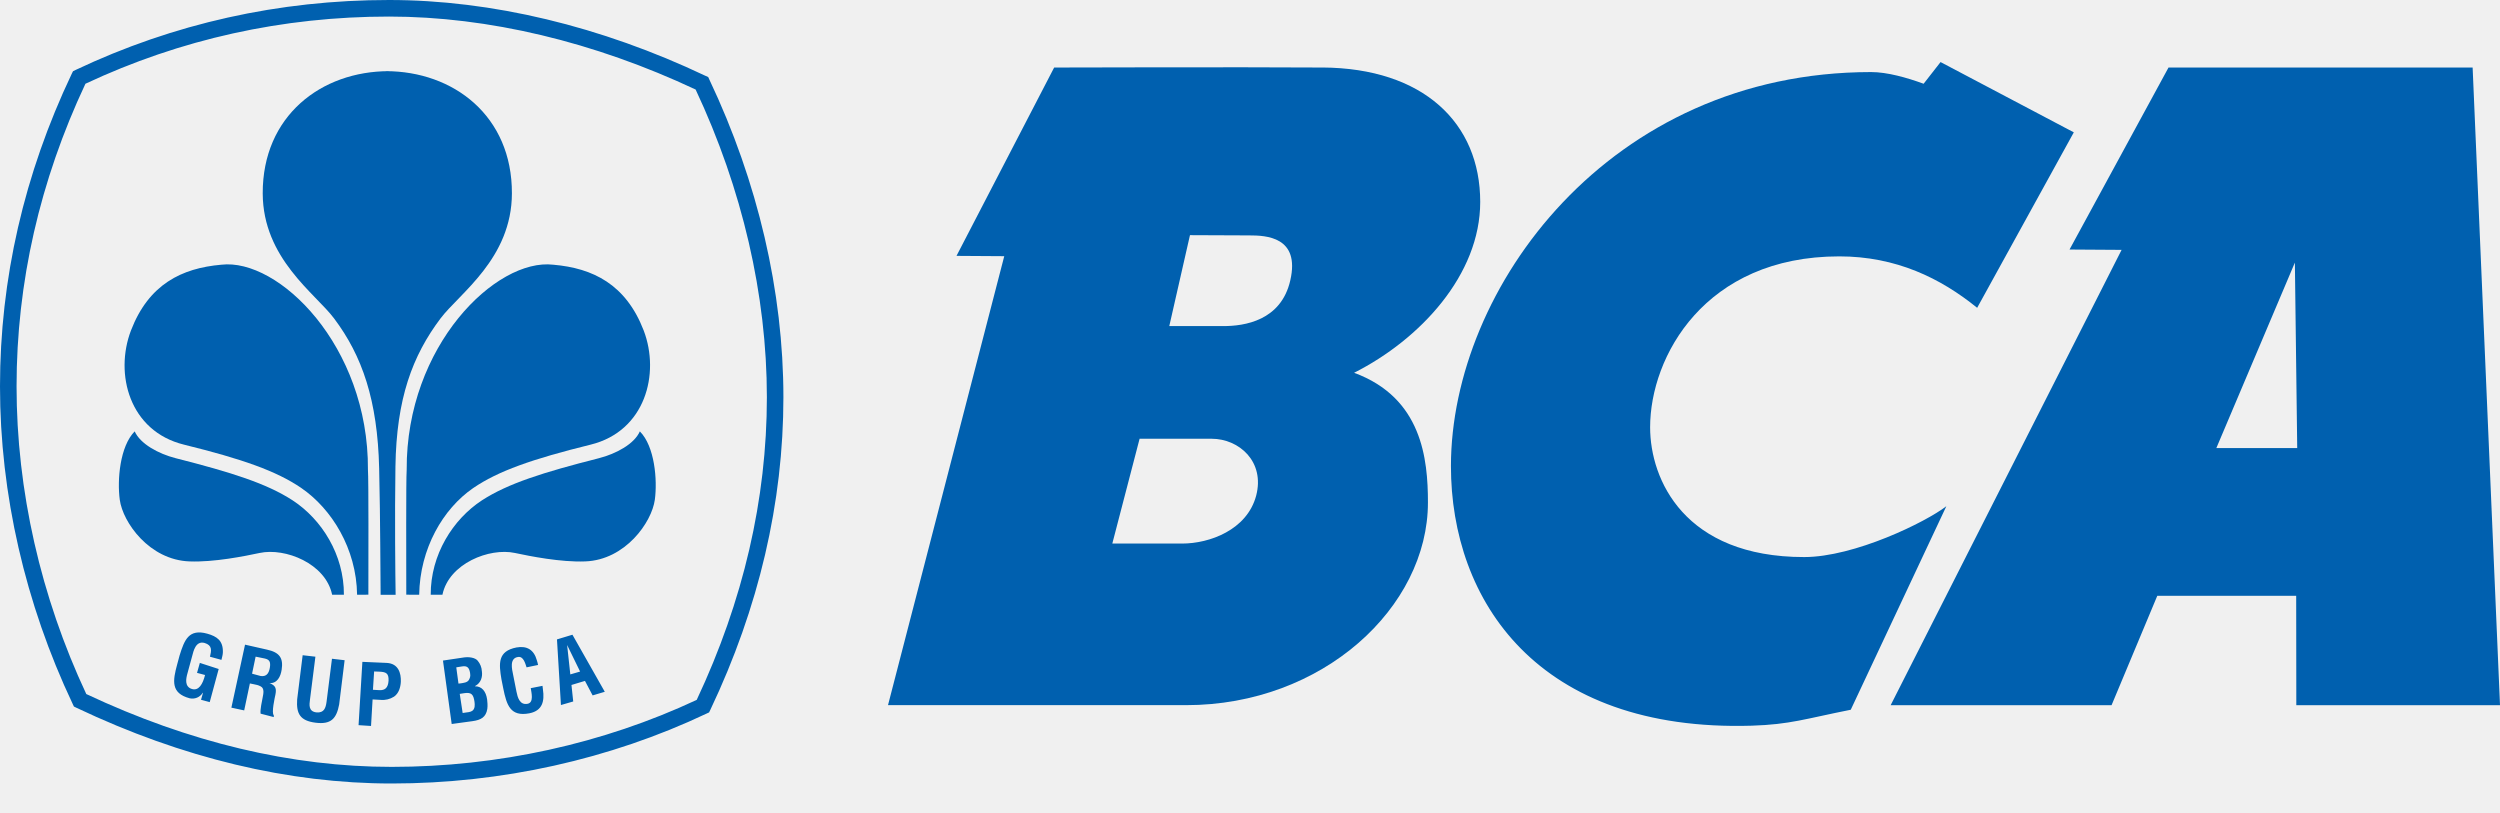
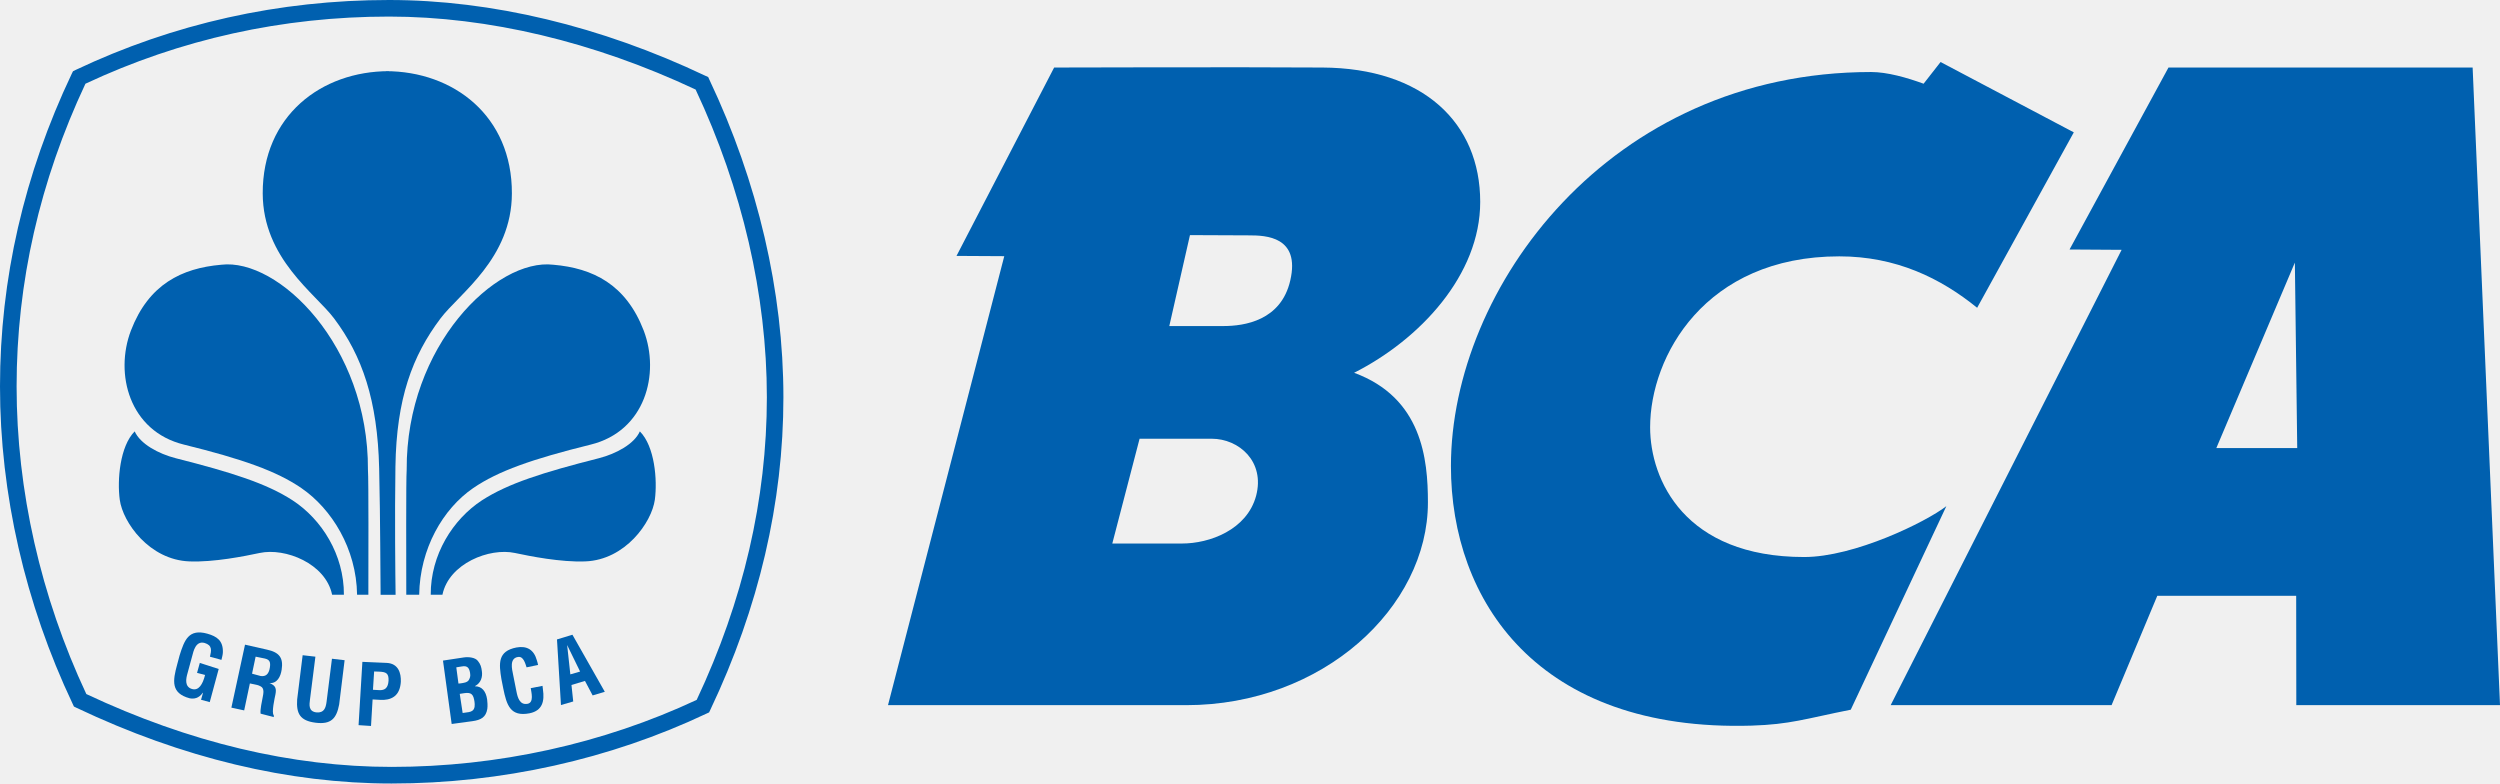
- <svg xmlns="http://www.w3.org/2000/svg" fill="none" viewBox="0 0 80 26" width="100%" height="100%">
-   <g fill="#0060AF" clip-path="url(#clip0_3802_10653)">
-     <path d="M11.788 19.03c0-.999.01-3.67-.014-3.999.022-3.974-2.868-6.778-4.694-6.56-1.263.11-2.322.625-2.89 2.107-.527 1.381-.056 3.218 1.695 3.65 1.874.462 2.967.847 3.759 1.39.97.666 1.762 1.937 1.783 3.414" />
-     <path d="M12.535 25.072c-3.302 0-6.697-.813-10.086-2.422l-.084-.041-.04-.085C.806 19.314 0 15.801 0 12.365c0-3.43.771-6.793 2.294-10l.042-.085.084-.042C5.556.752 8.93 0 12.45 0c3.279 0 6.78.838 10.126 2.427l.086.038.04.087c1.55 3.27 2.367 6.781 2.367 10.16 0 3.366-.785 6.731-2.337 10l-.041.085-.086.04c-3.088 1.462-6.57 2.235-10.07 2.235M2.762 22.21c3.293 1.549 6.578 2.33 9.773 2.33 3.39 0 6.76-.74 9.76-2.144 1.49-3.167 2.245-6.426 2.245-9.684 0-3.27-.789-6.673-2.28-9.847C19.014 1.34 15.624.53 12.45.53c-3.409 0-6.675.723-9.716 2.15C1.274 5.786.53 9.043.53 12.364c0 3.327.772 6.73 2.231 9.845" />
-     <path d="M11.005 19.032c.006-1.28-.709-2.413-1.643-3.022-.83-.538-1.942-.891-3.737-1.347-.555-.142-1.135-.457-1.315-.859-.475.48-.562 1.556-.478 2.185.097.729.948 1.929 2.23 1.976.782.031 1.771-.169 2.246-.27.818-.176 2.113.336 2.32 1.336M12.45 2.277c-2.173 0-4.05 1.433-4.043 3.912.007 2.085 1.684 3.201 2.282 3.999.904 1.201 1.393 2.623 1.444 4.799.04 1.731.038 3.441.047 4.047h.48c-.01-.634-.031-2.449-.006-4.1.032-2.177.54-3.545 1.444-4.746.603-.798 2.279-1.914 2.283-3.999.008-2.479-1.868-3.912-4.039-3.912" />
-     <path d="M13.001 19.03c0-.999-.011-3.67.013-3.999-.021-3.974 2.867-6.778 4.694-6.56 1.263.11 2.32.625 2.891 2.107.526 1.381.053 3.218-1.697 3.65-1.874.462-2.967.847-3.76 1.39-.969.666-1.705 1.937-1.728 3.414" />
-     <path d="M13.783 19.032c-.006-1.28.708-2.413 1.64-3.022.832-.538 1.946-.891 3.74-1.347.556-.142 1.136-.457 1.312-.859.478.48.564 1.556.48 2.185-.099.729-.948 1.929-2.227 1.976-.782.031-1.777-.169-2.25-.27-.814-.176-2.113.336-2.32 1.336m.296 4.137-.279-2.03.672-.1c.163-.023.362.005.442.108a.57.57 0 0 1 .131.335c.026.173-.025.374-.22.474v.006c.218 0 .35.157.388.421.006.056.022.19.006.303-.044.268-.204.354-.474.392zm.431-.364c.08-.011.16-.015.224-.055.096-.064.088-.198.074-.299-.034-.22-.09-.303-.324-.269l-.147.023.093.612zm-.14-.937c.089-.015.21-.025.26-.11.026-.056.06-.1.037-.226-.027-.148-.076-.24-.265-.204l-.176.028.07.52m2.689.072q.01.059.014.118c.054.37-.014.676-.43.76-.614.119-.732-.263-.84-.798l-.058-.29c-.085-.51-.121-.898.479-1.018.337-.061.56.073.654.41.014.05.032.1.039.15l-.368.076c-.042-.127-.099-.352-.264-.333-.297.035-.199.405-.168.56l.11.555c.033.168.1.436.356.384.209-.042.118-.367.1-.5m.966.54-.127-2.1.495-.15 1.035 1.826-.389.116-.245-.464-.432.13.056.528zm.3-.98.313-.091-.415-.85m-12.401.334c.154-.495.293-.86.883-.697.316.088.511.227.502.594-.001.081-.028.165-.046.245l-.367-.101c.048-.203.078-.363-.171-.44-.289-.08-.359.27-.399.421l-.15.55c-.047.164-.104.434.15.504.21.056.337-.15.413-.45l-.257-.068.09-.319.603.195-.287 1.06-.278-.075.063-.224h-.008a.39.39 0 0 1-.42.176c-.605-.163-.542-.558-.398-1.086m2.326.611-.182.863-.41-.088.437-2.016.698.158c.408.088.532.27.474.645-.033.215-.14.447-.398.428l-.003-.004c.22.077.238.187.2.378-.017.081-.13.574-.052.653l.002.06-.423-.11c-.018-.137.042-.382.066-.518.024-.12.062-.29-.06-.353-.096-.051-.131-.049-.24-.074zm.07-.312.275.074c.168.024.26-.062.294-.265.03-.185-.009-.258-.16-.294l-.295-.06m2.443.067.405.047-.175 1.416c-.085.45-.258.646-.752.584-.503-.063-.622-.292-.592-.745l.176-1.415.408.047-.175 1.383c-.019.15-.054.373.214.4.237.018.29-.139.317-.334m1.025.742.122-2.026.778.034c.368.018.464.318.453.605-.01.174-.065.369-.217.474a.68.68 0 0 1-.433.104l-.254-.014-.05.849zm.46-1.132.207.012c.167.006.278-.06.293-.306.008-.237-.082-.277-.298-.286l-.164-.006m54.39-17.252L63.269 9.85c-1.168-.948-2.593-1.646-4.412-1.646-4.304 0-6.053 3.209-6.053 5.469 0 1.678 1.099 4.153 4.929 4.153 1.607 0 3.893-1.119 4.55-1.627l-3.059 6.513c-1.458.29-1.937.471-3.171.51-6.855.204-9.625-4.007-9.623-8.31.005-5.688 5.062-12.606 13.446-12.606.514 0 1.142.177 1.68.374l.542-.694m17.026.174L80 22.566h-6.518l-.004-3.5h-4.445l-1.463 3.5h-7.069l7.39-14.57-1.666-.011 3.167-5.823zm-5.688 6.243-2.513 5.935h2.588" />
-     <path d="M42.315 2.16c3.228.019 5.052 1.771 5.052 4.302 0 2.334-1.924 4.4-4.036 5.467 2.174.8 2.363 2.761 2.363 4.15 0 3.353-3.365 6.486-7.74 6.486h-9.538l3.72-14.367-1.528-.01 3.125-6.027s5.957-.018 8.582 0m-3.167 8.274c.668 0 1.847-.17 2.141-1.462.323-1.402-.783-1.44-1.314-1.44l-1.896-.008-.662 2.91zm-2.681 3.605-.873 3.354h2.233c.878 0 2.075-.436 2.369-1.528.29-1.094-.547-1.826-1.423-1.826" />
-   </g>
-   <defs>
-     <clipPath id="clip0_3802_10653">
-       <path fill="#fff" d="M0 0h80v25.072H0z" />
-     </clipPath>
-   </defs>
+ <svg xmlns="http://www.w3.org/2000/svg" viewBox="0 0 1000 313.403" xml:space="preserve" id="svg2" version="1.1" width="100%" height="100%">
+   <defs id="defs6" />
+   <path d="m 147.347,237.883 c 0,-12.491 0.136,-45.879 -0.172,-49.992 0.268,-49.682 -35.854,-84.728 -58.675,-81.996 -15.791,1.37 -29.025,7.809 -36.131,26.333 -6.586,17.263 -0.698,40.225 21.199,45.613 23.414,5.786 37.086,10.601 46.981,17.393 12.124,8.315 22.021,24.202 22.284,42.669" style="fill:#0060af;fill-opacity:1;fill-rule:nonzero;stroke:none" id="path20" />
+   <path d="m 156.693,313.403 c -41.285,0 -83.713,-10.168 -126.086,-30.28 l -1.04,-0.511 -0.497,-1.06 C 10.056,241.415 0,197.514 0,154.563 0,111.676 9.643,69.654 28.672,29.57 l 0.523,-1.065 1.06,-0.531 C 69.451,9.406 111.617,-4.4667969e-5 155.619,-4.4667969e-5 c 40.991,0 84.767,10.471 126.577,30.333 l 1.074,0.477 0.494,1.085 c 19.379,40.878 29.599,84.767 29.599,127.007 0,42.076 -9.813,84.134 -29.215,124.986 l -0.511,1.074 -1.079,0.497 c -38.598,18.272 -82.125,27.943 -125.865,27.943 M 34.529,277.62 c 41.163,19.362 82.216,29.141 122.164,29.141 42.358,0 84.485,-9.259 121.983,-26.81 18.628,-39.587 28.07,-80.329 28.07,-121.048 0,-40.883 -9.855,-83.411 -28.497,-123.085 -40.575,-19.074 -82.95,-29.189 -122.63,-29.189 -42.601,0 -83.434,9.036 -121.446,26.861 C 15.927,72.341 6.64,113.052 6.64,154.563 c 0,41.59 9.652,84.134 27.889,123.057" style="fill:#0060af;fill-opacity:1;fill-rule:nonzero;stroke:none" id="path22" />
+   <path d="m 137.562,237.903 c 0.076,-16.011 -8.86,-30.169 -20.541,-37.778 -10.361,-6.724 -24.27,-11.143 -46.709,-16.834 -6.936,-1.774 -14.192,-5.716 -16.438,-10.739 -5.942,5.987 -7.021,19.447 -5.976,27.313 1.215,9.103 11.853,24.106 27.87,24.694 9.781,0.393 22.148,-2.105 28.079,-3.365 10.231,-2.21 26.417,4.198 28.994,16.689" style="fill:#0060af;fill-opacity:1;fill-rule:nonzero;stroke:none" id="path24" />
+   <path d="m 155.619,28.466 c -27.158,0 -50.617,17.91 -50.532,48.902 0.085,26.061 21.043,40.013 28.522,49.978 11.302,15.017 17.419,32.791 18.054,59.989 0.494,21.645 0.469,43.019 0.579,50.594 l 5.995,0 c -0.104,-7.925 -0.376,-30.616 -0.065,-51.264 0.407,-27.206 6.744,-44.302 18.051,-59.319 7.544,-9.965 28.486,-23.917 28.531,-49.978 0.102,-30.992 -23.343,-48.902 -50.478,-48.902" style="fill:#0060af;fill-opacity:1;fill-rule:nonzero;stroke:none" id="path26" />
+   <path d="m 162.513,237.883 c 0,-12.491 -0.141,-45.879 0.161,-49.992 -0.266,-49.682 35.834,-84.728 58.675,-81.996 15.791,1.37 29.011,7.809 36.137,26.333 6.58,17.263 0.658,40.225 -21.213,45.613 -23.425,5.786 -37.08,10.601 -47,17.393 -12.11,8.315 -21.315,24.202 -21.597,42.669" style="fill:#0060af;fill-opacity:1;fill-rule:nonzero;stroke:none" id="path28" />
+   <path d="m 172.292,237.903 c -0.085,-16.011 8.849,-30.169 20.495,-37.778 10.403,-6.724 24.329,-11.143 46.749,-16.834 6.95,-1.774 14.198,-5.716 16.404,-10.739 5.97,5.987 7.047,19.447 6.001,27.313 -1.24,9.103 -11.85,24.106 -27.839,24.694 -9.779,0.393 -22.21,-2.105 -28.115,-3.365 -10.191,-2.21 -26.423,4.198 -29.011,16.689" style="fill:#0060af;fill-opacity:1;fill-rule:nonzero;stroke:none" id="path30" />
+   <path d="m 180.669,289.593 -3.475,-25.358 8.389,-1.271 c 2.043,-0.28 4.529,0.076 5.524,1.356 1.099,1.336 1.435,2.441 1.647,4.193 0.316,2.167 -0.311,4.673 -2.752,5.922 l 0,0.076 c 2.727,0 4.374,1.958 4.851,5.264 0.071,0.698 0.277,2.385 0.071,3.792 -0.554,3.348 -2.551,4.425 -5.922,4.896 z m 5.399,-4.54 c 0.995,-0.142 2.003,-0.195 2.791,-0.698 1.206,-0.788 1.096,-2.475 0.93,-3.727 -0.421,-2.752 -1.139,-3.797 -4.057,-3.365 l -1.834,0.282 1.161,7.648 z m -1.757,-11.717 c 1.11,-0.18 2.616,-0.314 3.244,-1.367 0.328,-0.704 0.749,-1.263 0.472,-2.828 -0.342,-1.856 -0.958,-3.006 -3.314,-2.56 l -2.195,0.353 0.865,6.498" style="fill:#0060af;fill-opacity:1;fill-rule:nonzero;stroke:none" id="path32" />
+   <path d="m 217.007,274.342 c 0.065,0.472 0.141,0.997 0.17,1.469 0.678,4.625 -0.17,8.454 -5.368,9.508 -7.685,1.481 -9.157,-3.294 -10.51,-9.979 l -0.72,-3.616 c -1.06,-6.397 -1.514,-11.239 5.979,-12.731 4.224,-0.771 7.015,0.91 8.177,5.114 0.181,0.627 0.407,1.249 0.492,1.879 l -4.597,0.949 c -0.531,-1.579 -1.235,-4.402 -3.303,-4.165 -3.713,0.446 -2.486,5.066 -2.105,6.996 l 1.382,6.942 c 0.415,2.099 1.24,5.453 4.453,4.806 2.608,-0.523 1.472,-4.586 1.24,-6.25" style="fill:#0060af;fill-opacity:1;fill-rule:nonzero;stroke:none" id="path34" />
+   <path d="m 224.384,282.016 -1.591,-26.242 6.176,-1.885 12.949,22.824 -4.862,1.455 -3.068,-5.8 -5.399,1.622 0.698,6.594 z m 3.752,-12.265 3.902,-1.13 -5.182,-10.618" style="fill:#0060af;fill-opacity:1;fill-rule:nonzero;stroke:none" id="path36" />
+   <path d="m 71.835,262.176 c 1.933,-6.188 3.665,-10.742 11.039,-8.719 3.947,1.102 6.394,2.842 6.278,7.428 -0.019,1.02 -0.356,2.06 -0.576,3.068 l -4.591,-1.268 c 0.602,-2.532 0.983,-4.54 -2.136,-5.501 -3.605,-0.989 -4.484,3.382 -4.981,5.269 l -1.868,6.88 c -0.593,2.043 -1.305,5.419 1.868,6.289 2.622,0.706 4.213,-1.867 5.162,-5.625 l -3.212,-0.85 1.11,-3.981 7.552,2.43 -3.585,13.259 -3.475,-0.944 0.783,-2.803 -0.099,0 c -1.599,2.292 -3.551,2.532 -5.261,2.204 -7.552,-2.043 -6.764,-6.979 -4.961,-13.573" style="fill:#0060af;fill-opacity:1;fill-rule:nonzero;stroke:none" id="path38" />
+   <path d="m 99.945,273.376 -2.274,10.787 -5.12,-1.108 5.456,-25.188 8.728,1.972 c 5.108,1.102 6.651,3.376 5.928,8.058 -0.413,2.687 -1.738,5.583 -4.973,5.348 l -0.034,-0.044 c 2.735,0.958 2.967,2.337 2.489,4.721 -0.206,1.014 -1.627,7.171 -0.647,8.165 l 0.034,0.754 -5.298,-1.382 c -0.22,-1.706 0.528,-4.775 0.825,-6.473 0.299,-1.503 0.777,-3.622 -0.749,-4.419 -1.195,-0.636 -1.639,-0.605 -2.989,-0.915 z m 0.873,-3.902 3.447,0.929 c 2.094,0.302 3.258,-0.783 3.67,-3.311 0.373,-2.32 -0.11,-3.227 -1.989,-3.676 l -3.696,-0.749" style="fill:#0060af;fill-opacity:1;fill-rule:nonzero;stroke:none" id="path40" />
+   <path d="m 132.782,263.495 5.063,0.588 -2.181,17.707 c -1.06,5.614 -3.229,8.069 -9.406,7.301 -6.284,-0.794 -7.775,-3.656 -7.394,-9.315 l 2.195,-17.692 5.103,0.585 -2.19,17.297 c -0.232,1.879 -0.667,4.662 2.676,4.998 2.964,0.226 3.636,-1.738 3.97,-4.179" style="fill:#0060af;fill-opacity:1;fill-rule:nonzero;stroke:none" id="path42" />
+   <path d="m 143.428,290.06 1.523,-25.321 9.728,0.421 c 4.597,0.226 5.801,3.981 5.656,7.564 -0.133,2.178 -0.814,4.611 -2.712,5.931 -1.557,1.122 -3.557,1.387 -5.413,1.297 l -3.17,-0.176 -0.633,10.612 z m 5.755,-14.147 2.577,0.144 c 2.094,0.076 3.481,-0.751 3.662,-3.825 0.102,-2.953 -1.014,-3.453 -3.727,-3.571 l -2.043,-0.07" style="fill:#0060af;fill-opacity:1;fill-rule:nonzero;stroke:none" id="path44" />
+   <path d="m 829.522,52.939 -38.663,70.174 c -14.593,-11.85 -32.413,-20.572 -55.149,-20.572 -53.804,0 -75.658,40.106 -75.658,68.357 0,20.97 13.731,51.911 61.605,51.911 20.094,0 48.662,-13.98 56.883,-20.34 l -38.239,81.413 c -18.227,3.636 -24.214,5.891 -39.643,6.368 -85.685,2.557 -120.311,-50.08 -120.285,-103.867 0.057,-71.104 63.275,-157.577 168.074,-157.577 6.422,0 14.277,2.221 20.993,4.682 l 6.787,-8.68" style="fill:#0060af;fill-opacity:1;fill-rule:nonzero;stroke:none" id="path46" />
+   <path d="M 989.052,27.011 1000,282.064 l -81.478,0 -0.048,-43.743 -55.558,0 -18.286,43.743 -88.364,0 92.382,-182.13 -20.832,-0.136 39.581,-72.788 z m -71.106,78.026 -31.413,74.186 32.359,0" style="fill:#0060af;fill-opacity:1;fill-rule:nonzero;stroke:none" id="path48" />
+   <path d="m 528.935,27.011 c 40.349,0.226 63.15,22.128 63.15,53.767 0,29.166 -24.047,54.985 -50.444,68.335 27.177,9.99 29.528,34.515 29.528,51.866 0,41.917 -42.062,81.086 -96.736,81.086 l -119.237,0 46.511,-179.593 -19.105,-0.11 39.055,-75.35 c 0,0 74.466,-0.226 107.277,0 M 489.348,130.42 c 8.346,0 23.083,-2.113 26.768,-18.266 4.037,-17.534 -9.793,-18.006 -16.427,-18.006 l -23.705,-0.104 -8.267,36.377 z m -33.515,45.071 -10.914,41.917 27.912,0 c 10.982,0 25.948,-5.45 29.616,-19.091 3.622,-13.681 -6.84,-22.826 -17.783,-22.826" style="fill:#0060af;fill-opacity:1;fill-rule:nonzero;stroke:none" id="path50" />
</svg>
